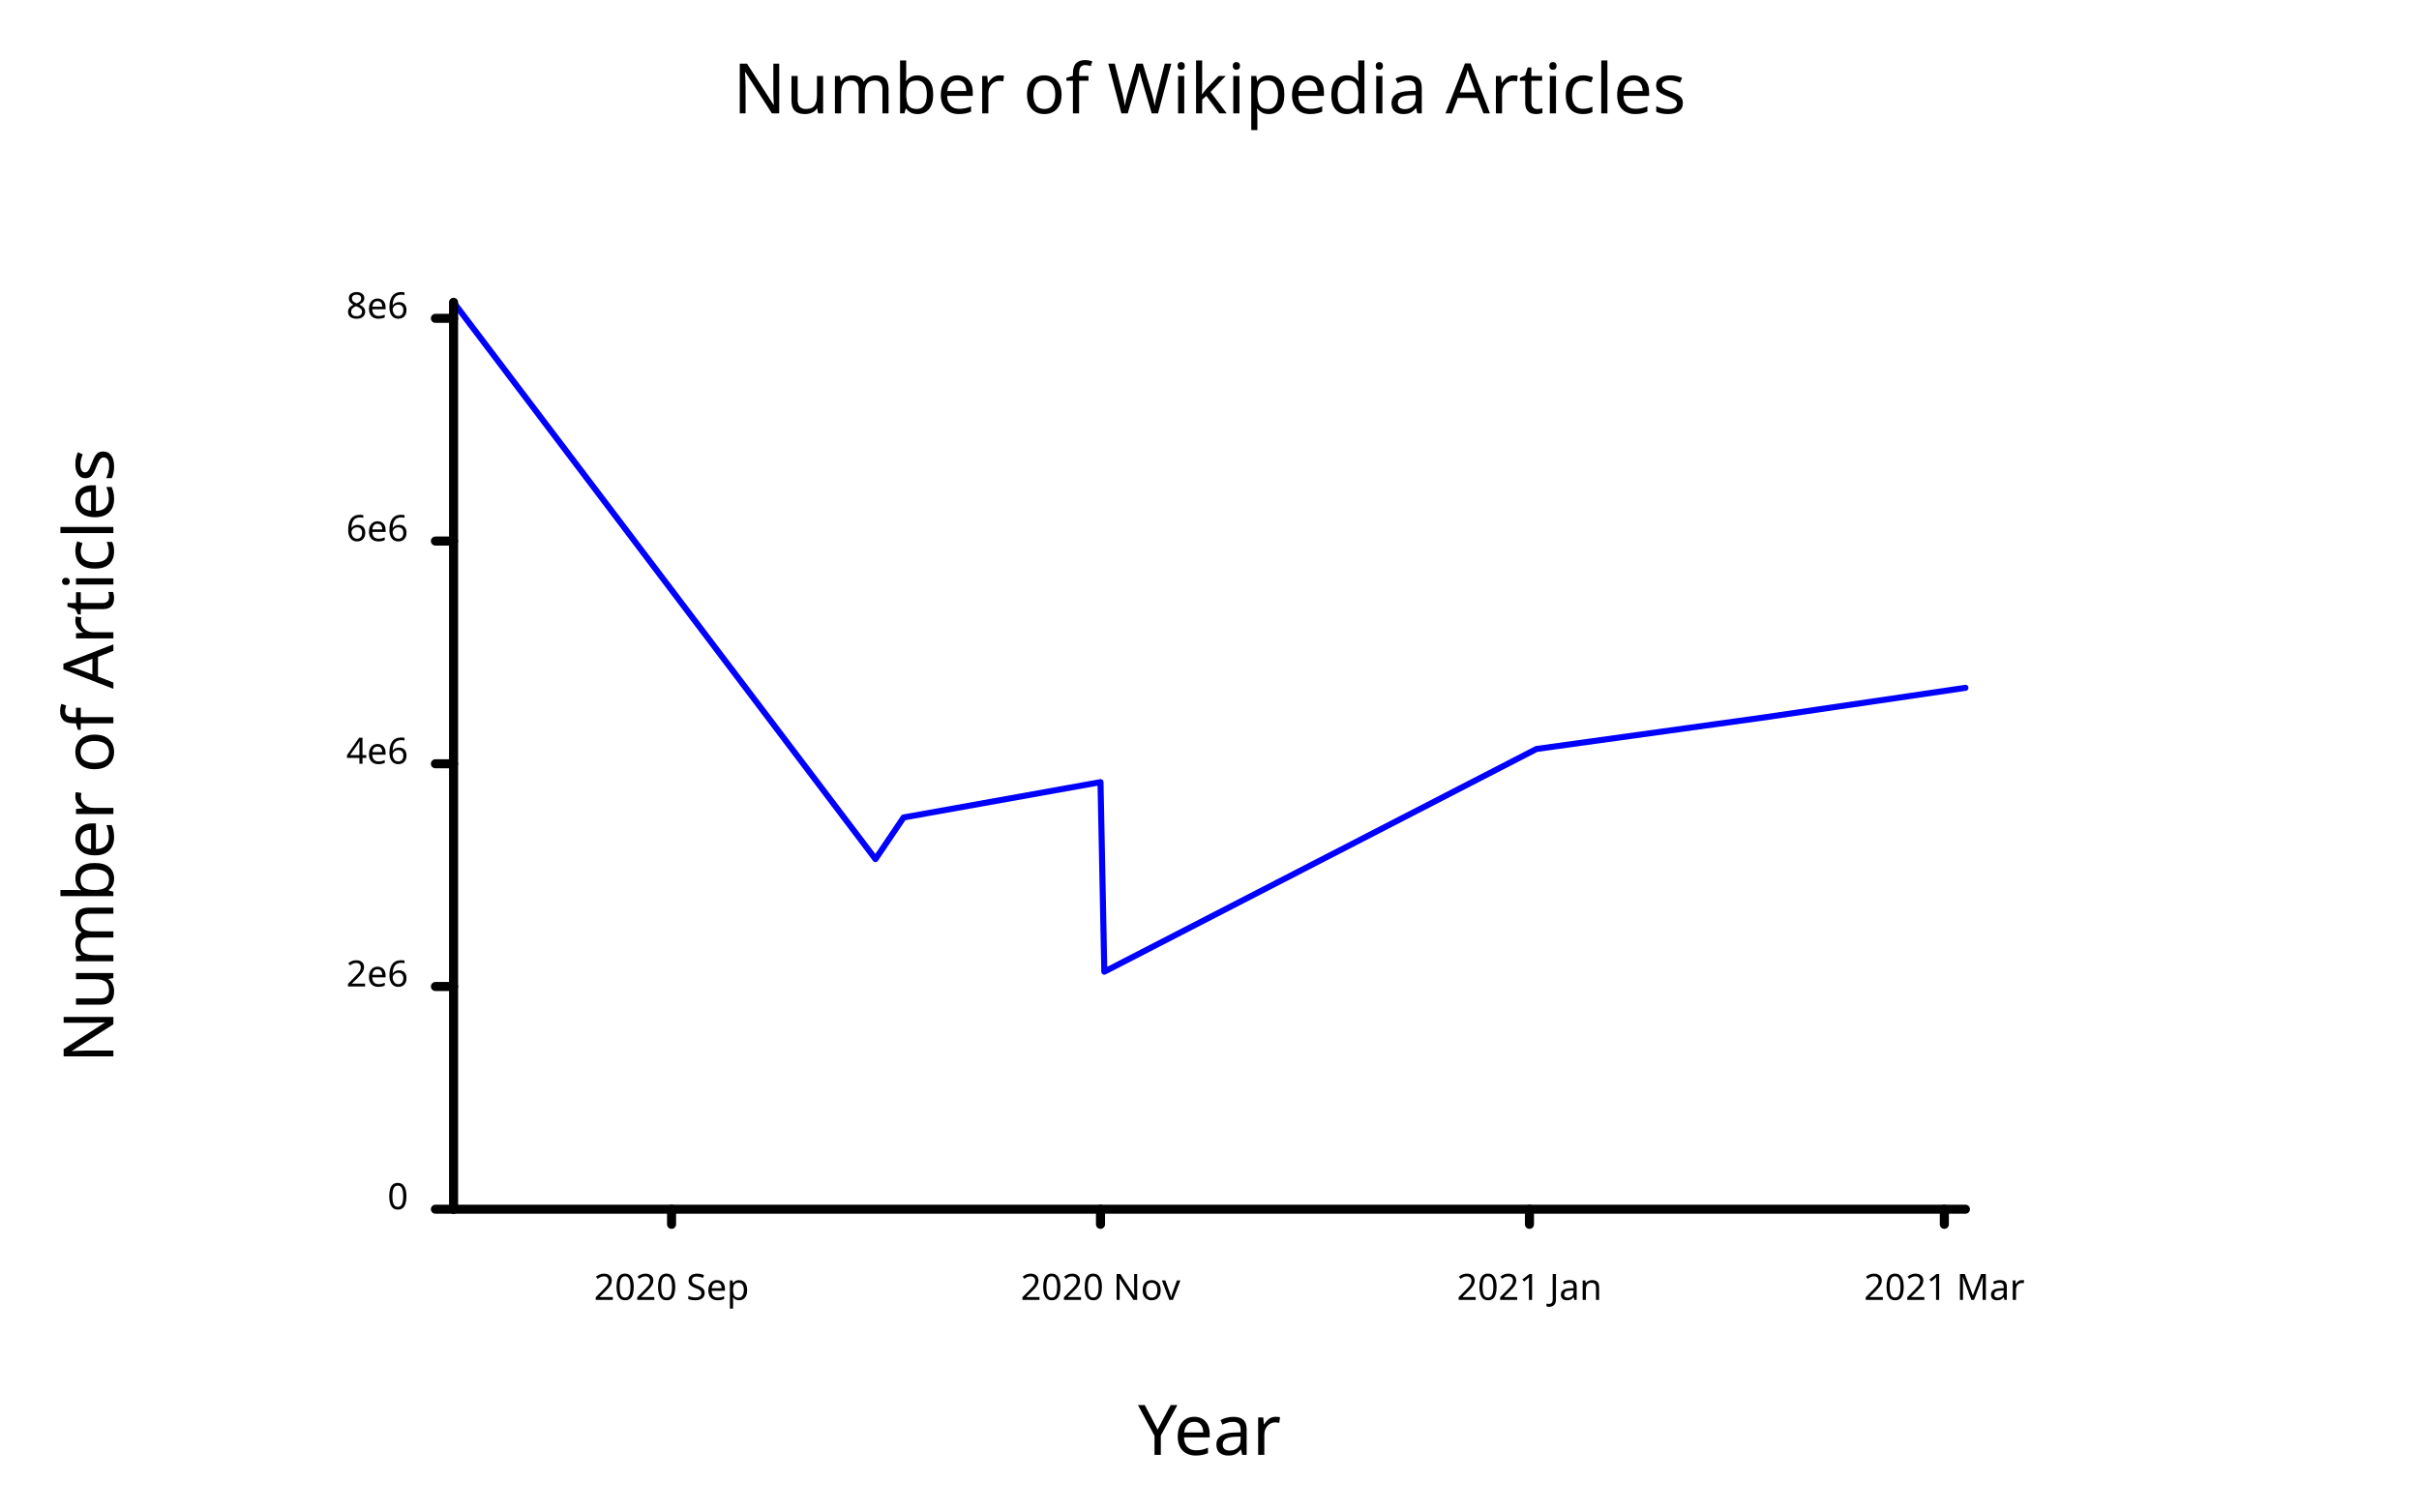
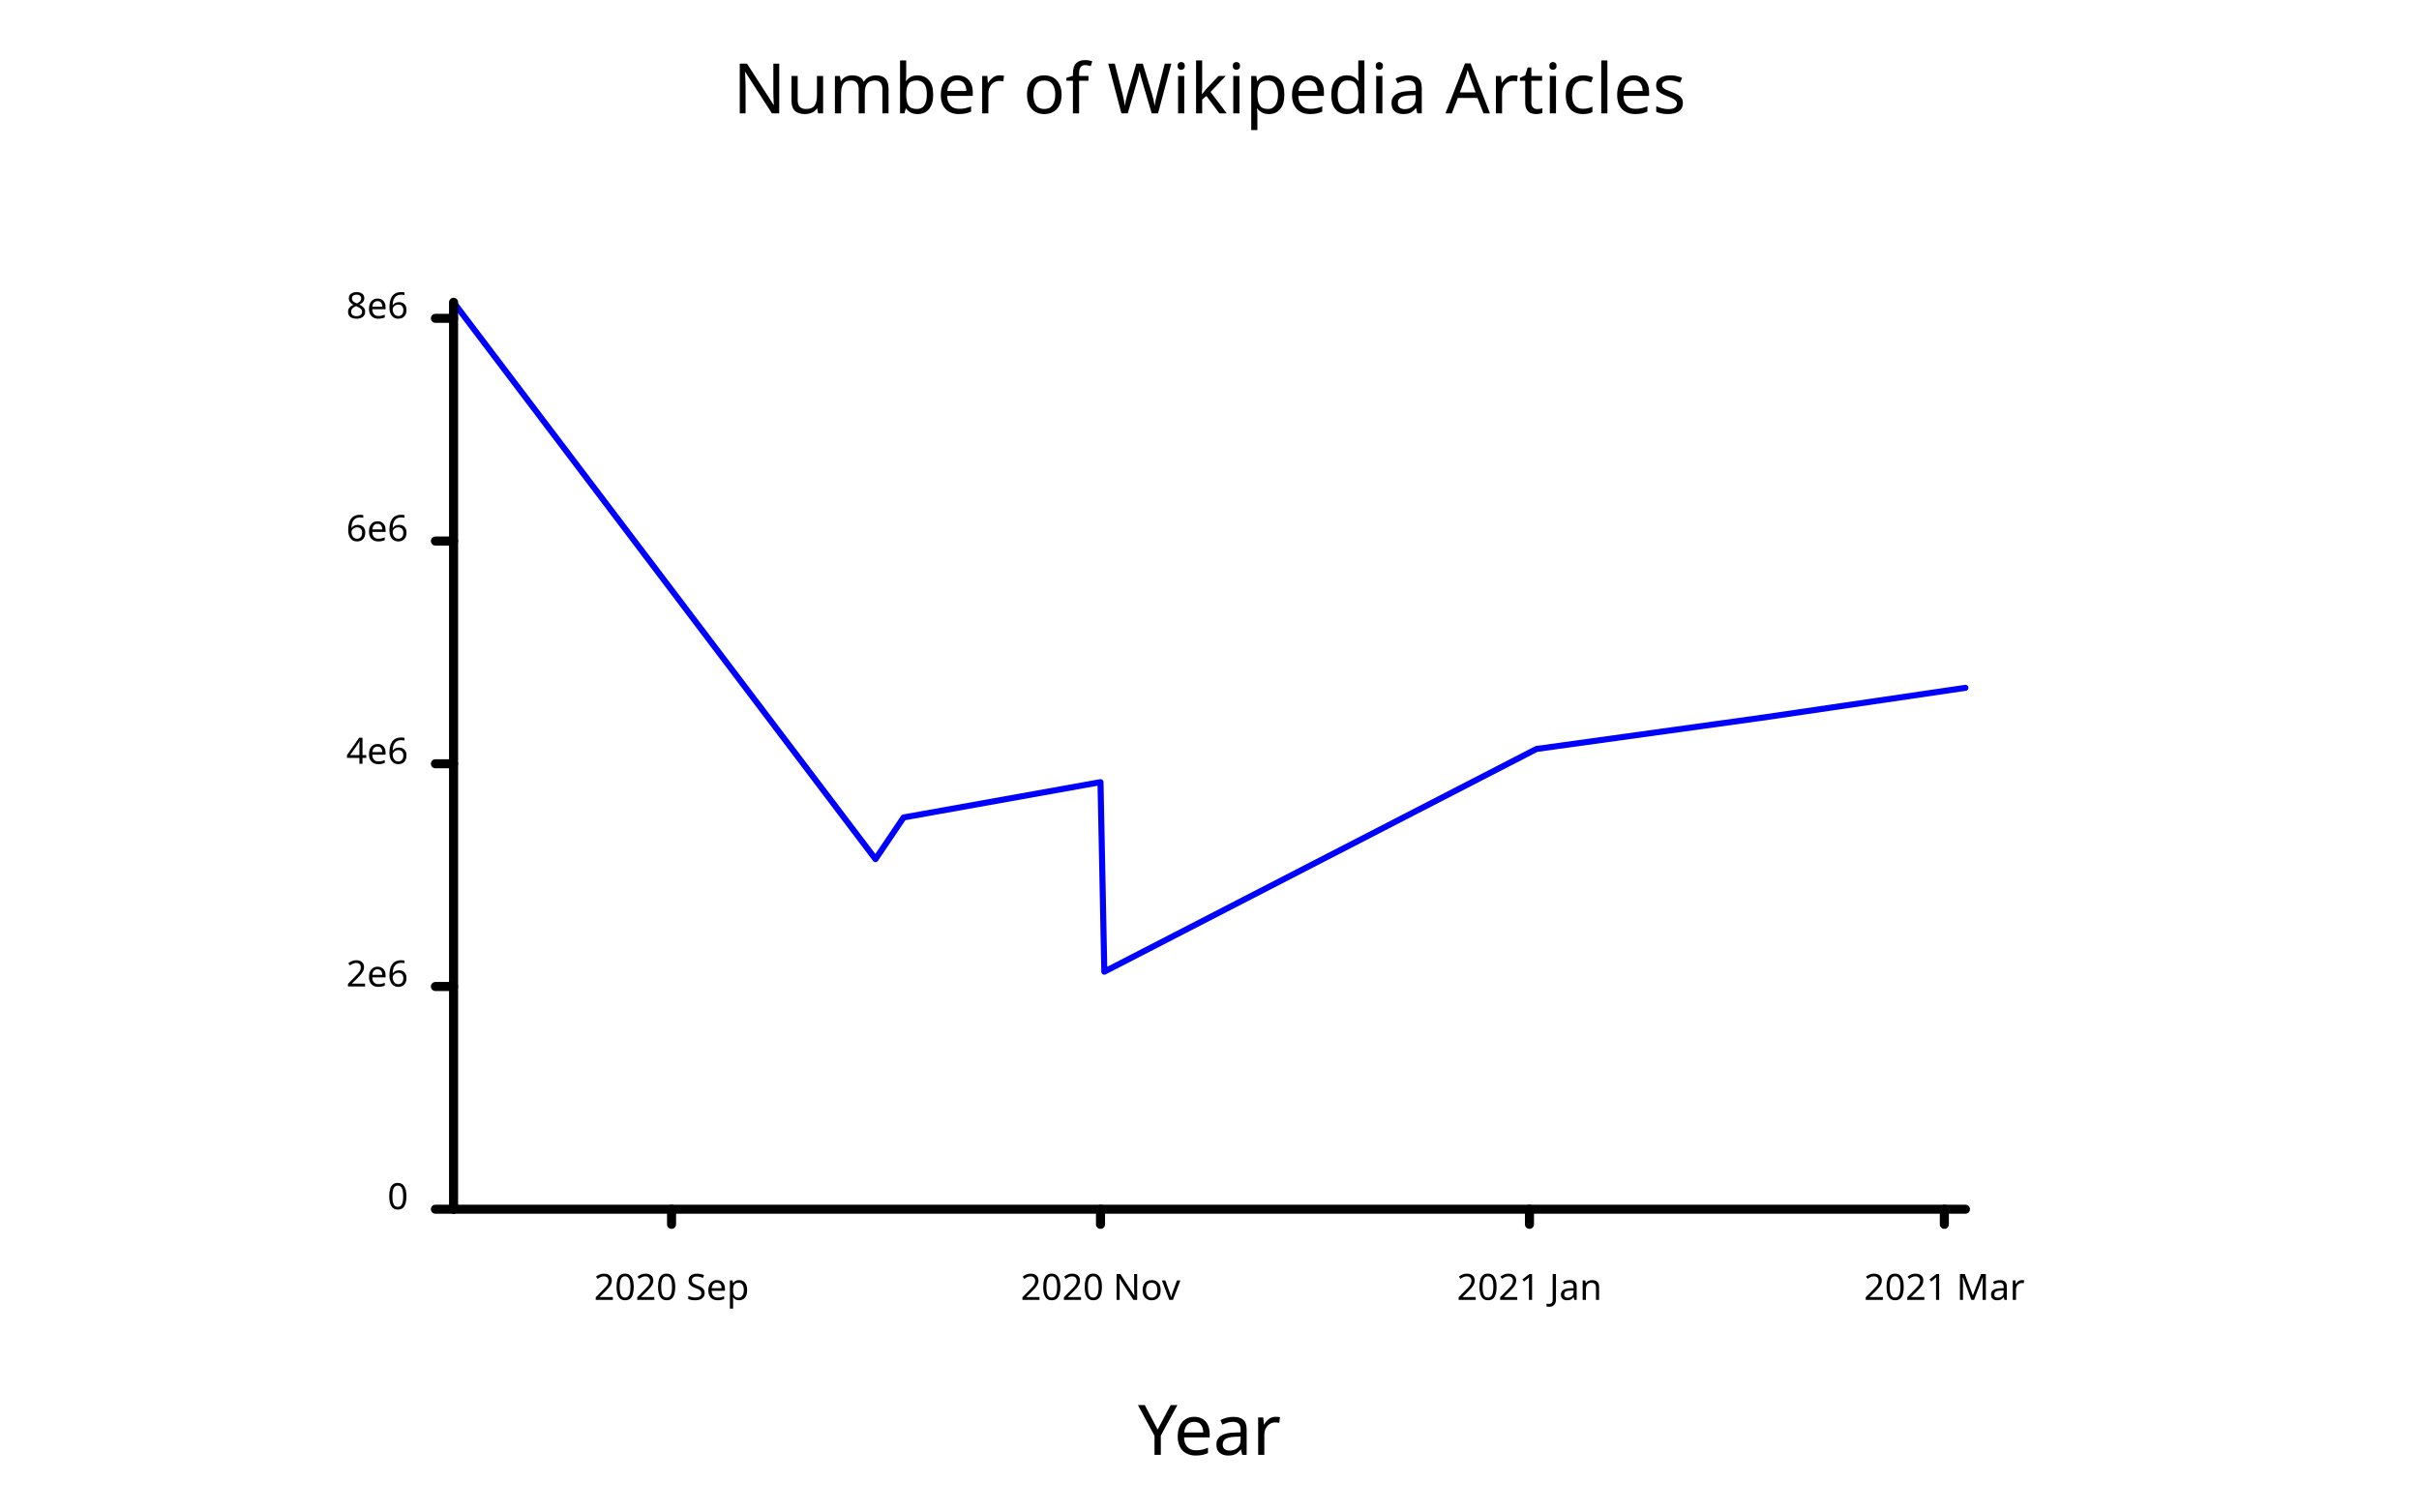
<svg xmlns="http://www.w3.org/2000/svg" class="poloto" width="800" height="500" viewBox="0 0 800 500">
  <style>.poloto { stroke-linecap:round; stroke-linejoin:round; font-family: 'Tahoma', sans-serif; background-color: AliceBlue;} .poloto_scatter{stroke-width:7} .poloto_line{stroke-width:2} .poloto_text{fill: black;} .poloto_axis_lines{stroke: black;stroke-width:3;fill:none;stroke-dasharray:none} .poloto0stroke{stroke:  blue;} .poloto1stroke{stroke:  red;} .poloto2stroke{stroke:  green;} .poloto3stroke{stroke:  gold;} .poloto4stroke{stroke:  aqua;} .poloto5stroke{stroke:  lime;} .poloto6stroke{stroke:  orange;} .poloto7stroke{stroke:  chocolate;} .poloto0fill{fill:blue;} .poloto1fill{fill:red;} .poloto2fill{fill:green;} .poloto3fill{fill:gold;} .poloto4fill{fill:aqua;} .poloto5fill{fill:lime;} .poloto6fill{fill:orange;} .poloto7fill{fill:chocolate;}</style>
  <text class="poloto_text poloto_legend_text" alignment-baseline="middle" text-anchor="start" font-size="large" x="675" y="100" />
  <path class="poloto_line poloto0stroke" fill="none" stroke="black" d=" M 150 100 L 289.535 284.185 L 298.837 270.408 L 363.953 258.73 L 365.213 321.427 L 508.14 247.753 L 582.558 237.439 L 650 227.529" />
  <text class="poloto_labels poloto_text poloto_title" alignment-baseline="start" text-anchor="middle" font-size="x-large" x="400" y="37.5"> Number of Wikipedia Articles</text>
-   <text class="poloto_labels poloto_text poloto_xname" alignment-baseline="start" text-anchor="middle" font-size="x-large" x="400" y="481.25"> Year</text>
-   <text class="poloto_labels poloto_text poloto_yname" alignment-baseline="start" text-anchor="middle" font-size="x-large" transform="rotate(-90,37.5,250)" x="37.5" y="250"> Number of Articles</text>
+   <text class="poloto_labels poloto_text poloto_xname" alignment-baseline="start" text-anchor="middle" font-size="x-large" x="400" y="481.25">Year</text>
+   <text class="poloto_labels poloto_text poloto_yname" alignment-baseline="start" text-anchor="middle" font-size="x-large" transform="rotate(-90,37.5,250)" x="37.5" y="250" />
  <line class="poloto_axis_lines" stroke="black" x1="222.093" x2="222.093" y1="400" y2="405" />
  <text class="poloto_tick_labels poloto_text" alignment-baseline="start" text-anchor="middle" x="222.093" y="430">2020 Sep</text>
  <line class="poloto_axis_lines" stroke="black" x1="363.953" x2="363.953" y1="400" y2="405" />
  <text class="poloto_tick_labels poloto_text" alignment-baseline="start" text-anchor="middle" x="363.953" y="430">2020 Nov</text>
  <line class="poloto_axis_lines" stroke="black" x1="505.814" x2="505.814" y1="400" y2="405" />
  <text class="poloto_tick_labels poloto_text" alignment-baseline="start" text-anchor="middle" x="505.814" y="430">2021 Jan</text>
  <line class="poloto_axis_lines" stroke="black" x1="643.023" x2="643.023" y1="400" y2="405" />
  <text class="poloto_tick_labels poloto_text" alignment-baseline="start" text-anchor="middle" x="643.023" y="430">2021 Mar</text>
  <line class="poloto_axis_lines" stroke="black" x1="150" x2="144" y1="400" y2="400" />
  <text class="poloto_tick_labels poloto_text" alignment-baseline="middle" text-anchor="end" x="135" y="400">0</text>
  <line class="poloto_axis_lines" stroke="black" x1="150" x2="144" y1="326.326" y2="326.326" />
  <text class="poloto_tick_labels poloto_text" alignment-baseline="middle" text-anchor="end" x="135" y="326.326">2e6</text>
  <line class="poloto_axis_lines" stroke="black" x1="150" x2="144" y1="252.652" y2="252.652" />
  <text class="poloto_tick_labels poloto_text" alignment-baseline="middle" text-anchor="end" x="135" y="252.652">4e6</text>
  <line class="poloto_axis_lines" stroke="black" x1="150" x2="144" y1="178.978" y2="178.978" />
  <text class="poloto_tick_labels poloto_text" alignment-baseline="middle" text-anchor="end" x="135" y="178.978">6e6</text>
  <line class="poloto_axis_lines" stroke="black" x1="150" x2="144" y1="105.305" y2="105.305" />
  <text class="poloto_tick_labels poloto_text" alignment-baseline="middle" text-anchor="end" x="135" y="105.305">8e6</text>
  <path stroke="black" fill="none" class="poloto_axis_lines" d=" M 150 400 L 650 400" />
  <path stroke="black" fill="none" class="poloto_axis_lines" d=" M 150 400 L 150 100" />
</svg>
